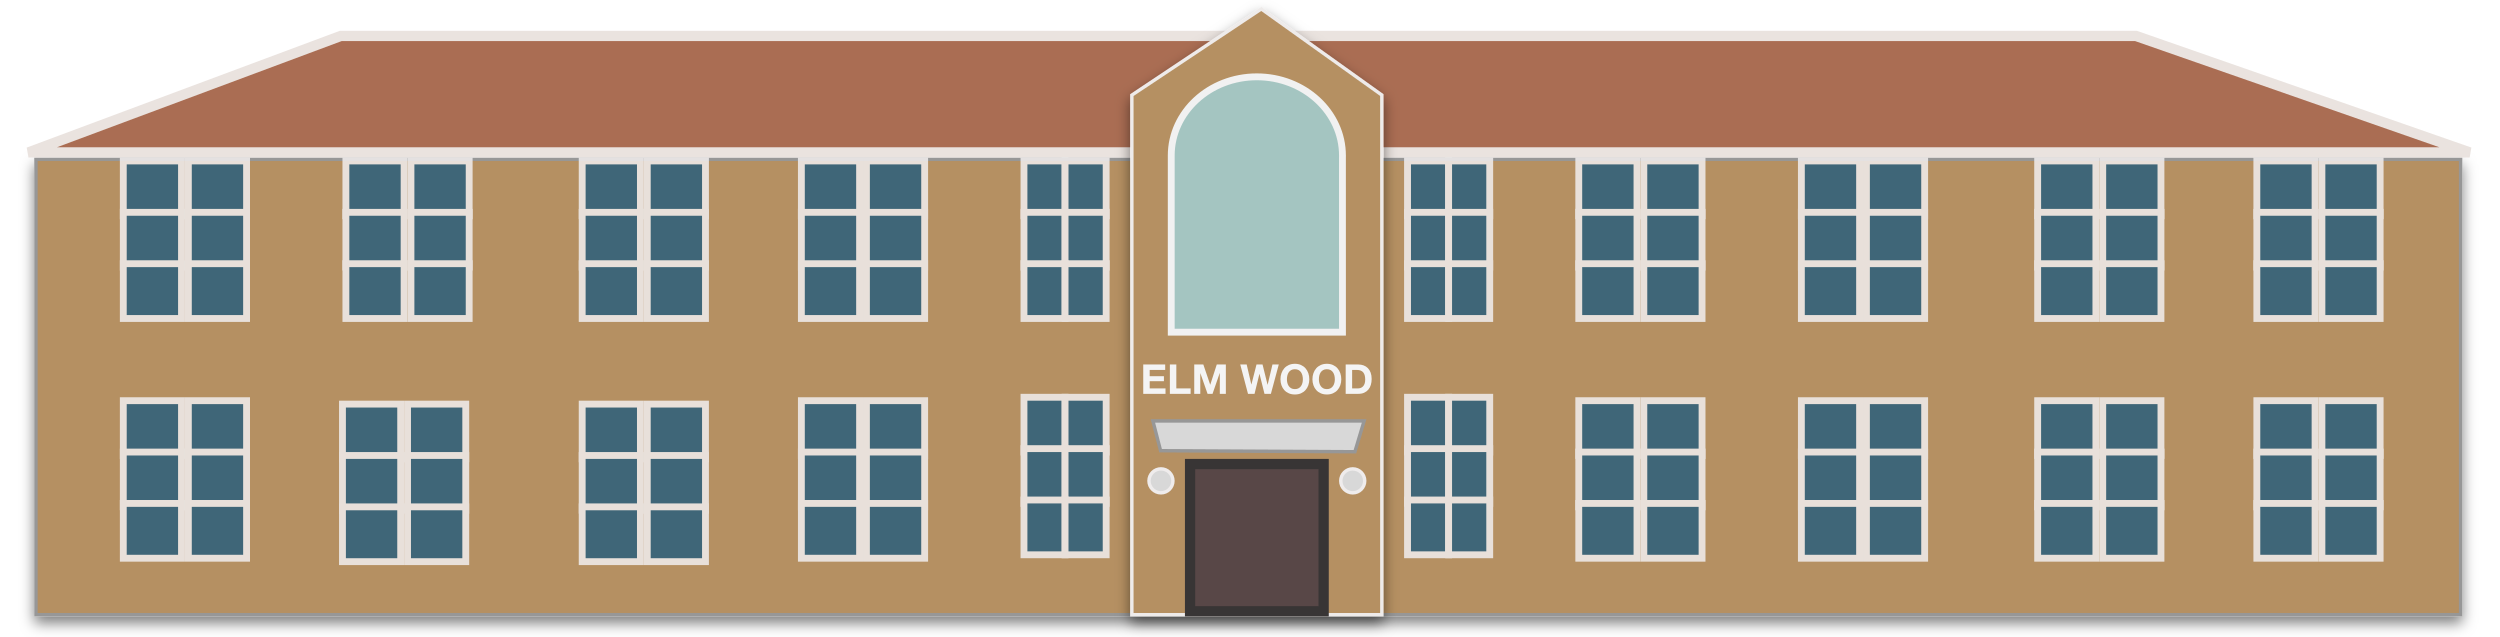
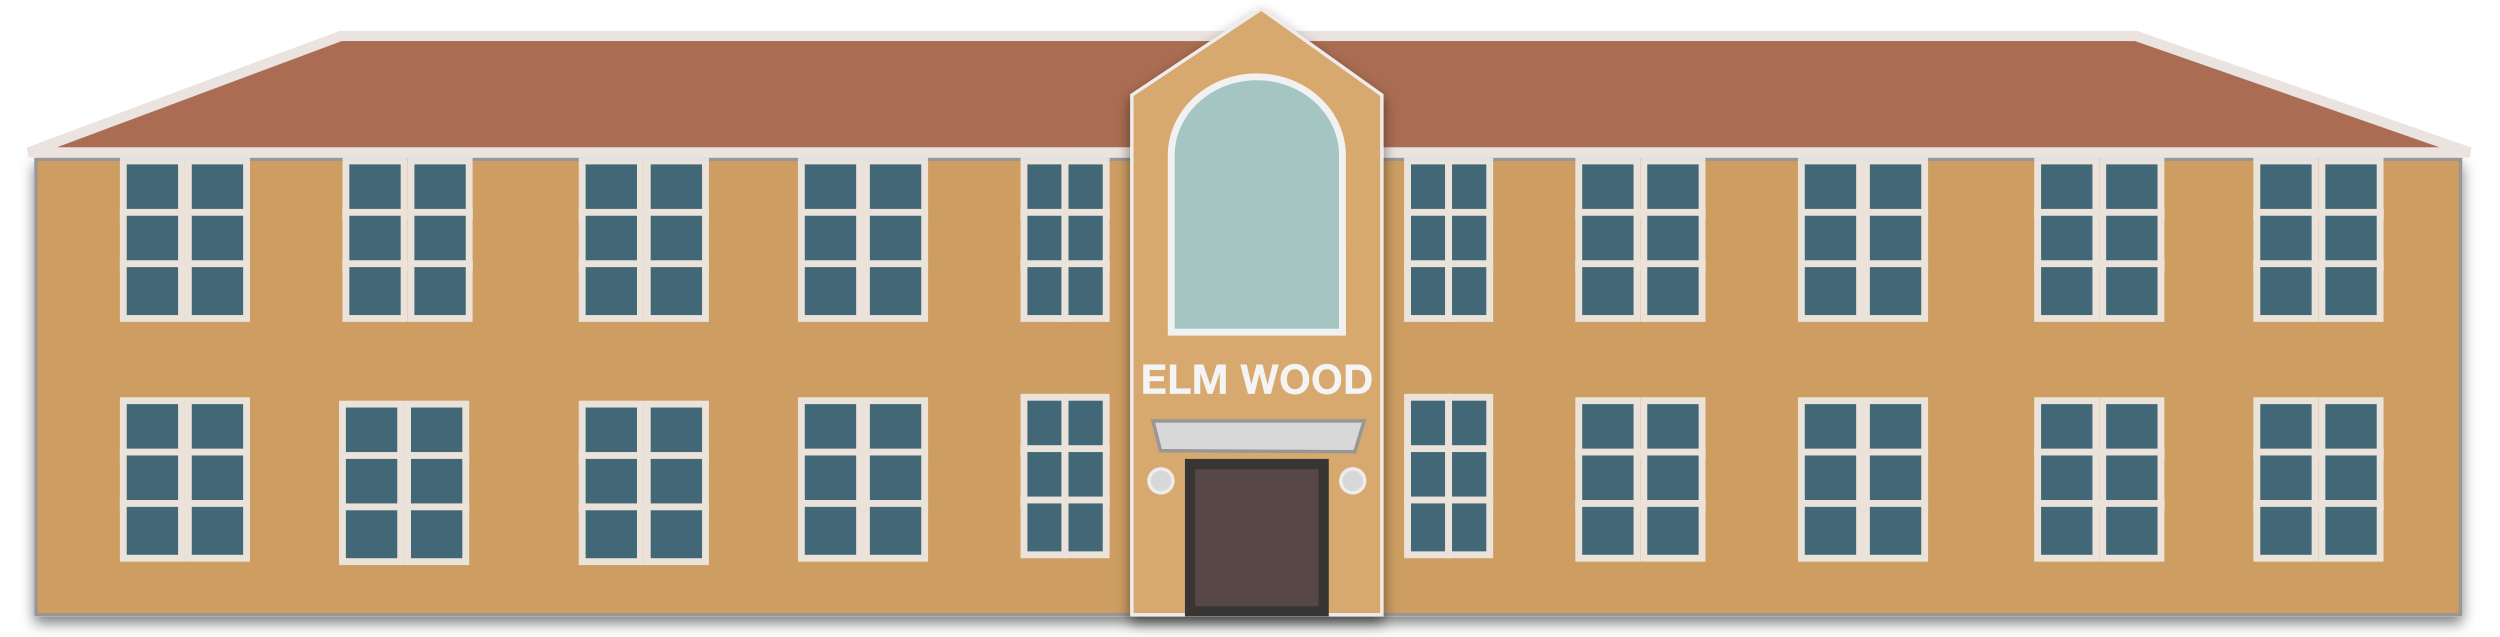
<svg xmlns="http://www.w3.org/2000/svg" xmlns:xlink="http://www.w3.org/1999/xlink" width="730px" height="186px" viewBox="0 0 730 186" version="1.1">
  <defs>
    <rect id="path-1" x="10" y="44" width="709" height="134" />
    <filter x="-1.0%" y="-3.7%" width="102.0%" height="110.4%" filterUnits="objectBoundingBox" id="filter-2">
      <feOffset dx="0" dy="2" in="SourceAlpha" result="shadowOffsetOuter1" />
      <feGaussianBlur stdDeviation="2" in="shadowOffsetOuter1" result="shadowBlurOuter1" />
      <feComposite in="shadowBlurOuter1" in2="SourceAlpha" operator="out" result="shadowBlurOuter1" />
      <feColorMatrix values="0 0 0 0 0   0 0 0 0 0   0 0 0 0 0  0 0 0 0.5 0" type="matrix" in="shadowBlurOuter1" />
    </filter>
    <polygon id="path-3" points="330 25.5 368.309 0 404 25.5 404 178 330 178" />
    <filter x="-9.5%" y="-2.8%" width="118.9%" height="107.9%" filterUnits="objectBoundingBox" id="filter-4">
      <feOffset dx="0" dy="2" in="SourceAlpha" result="shadowOffsetOuter1" />
      <feGaussianBlur stdDeviation="2" in="shadowOffsetOuter1" result="shadowBlurOuter1" />
      <feComposite in="shadowBlurOuter1" in2="SourceAlpha" operator="out" result="shadowBlurOuter1" />
      <feColorMatrix values="0 0 0 0 0   0 0 0 0 0   0 0 0 0 0  0 0 0 0.5 0" type="matrix" in="shadowBlurOuter1" />
    </filter>
  </defs>
  <g id="Page-1" stroke="none" stroke-width="1" fill="none" fill-rule="evenodd">
    <g id="Tablet" transform="translate(-31, -160)">
      <g id="school" transform="translate(31, 162)">
        <g id="building">
          <use fill="black" fill-opacity="1" filter="url(#filter-2)" xlink:href="#path-1" />
-           <rect stroke="#979797" stroke-width="1" stroke-linejoin="square" fill="#B59062" fill-rule="evenodd" x="10.5" y="44.5" width="708" height="133" />
+           <rect stroke="#979797" stroke-width="1" stroke-linejoin="square" fill="#CD9D61" fill-rule="evenodd" x="10.5" y="44.5" width="708" height="133" />
        </g>
        <path d="M623.711,8.5 L99.484,8.5 L8.315,42.5 L721.148,42.5 L623.711,8.5 Z" id="roof" stroke="#EAE3DF" stroke-width="3" fill="#AA6D53" />
        <g id="middle">
          <use fill="black" fill-opacity="1" filter="url(#filter-4)" xlink:href="#path-3" />
-           <path stroke="#EEEBEA" stroke-width="1" d="M368.299,0.607 L330.5,25.768 L330.5,177.5 L403.5,177.5 L403.5,25.757 L368.299,0.607 Z" stroke-linejoin="square" fill="#B59062" fill-rule="evenodd" />
+           <path stroke="#EEEBEA" stroke-width="1" d="M368.299,0.607 L330.5,25.768 L330.5,177.5 L403.5,177.5 L403.5,25.757 L368.299,0.607 Z" stroke-linejoin="square" fill="#D8A96F" fill-rule="evenodd" />
        </g>
        <path d="M367,20.432 C360.087,20.432 353.825,23.014 349.294,27.197 C344.792,31.352 342,37.09 342,43.432 L342,95 L392,95 L391.993,43.988 C391.998,43.803 392,43.618 392,43.432 C392,37.09 389.208,31.352 384.706,27.197 C380.175,23.014 373.913,20.432 367,20.432 Z" id="main-window" stroke="#F1F1F1" stroke-width="2" fill="#A4C5C1" />
        <g id="door" transform="translate(335, 120.41)">
          <path d="M63.328,0.5 L1.645,0.5 L3.888,9.196 L60.629,9.498 L63.328,0.5 Z" id="Rectangle" stroke="#979797" fill="#D8D8D8" />
          <rect id="Rectangle" stroke="#383535" stroke-width="3" fill="#584747" x="12.5" y="13.09" width="39" height="43" />
          <g id="light" transform="translate(56, 14)" fill="#D8D8D8" stroke="#EFECEC">
            <circle cx="4" cy="4" r="3.5" />
          </g>
          <g id="light" transform="translate(0, 14)" fill="#D8D8D8" stroke="#EFECEC">
            <circle cx="4" cy="4" r="3.5" />
          </g>
        </g>
        <path d="M340.332,113 L340.332,111.416 L335.712,111.416 L335.712,109.316 L339.864,109.316 L339.864,107.852 L335.712,107.852 L335.712,106.016 L340.236,106.016 L340.236,104.432 L333.828,104.432 L333.828,113 L340.332,113 Z M347.664,113 L347.664,111.416 L343.488,111.416 L343.488,104.432 L341.604,104.432 L341.604,113 L347.664,113 Z M350.484,113 L350.484,106.988 L350.508,106.988 L352.608,113 L354.06,113 L356.16,106.928 L356.184,106.928 L356.184,113 L357.948,113 L357.948,104.432 L355.296,104.432 L353.4,110.324 L353.376,110.324 L351.372,104.432 L348.72,104.432 L348.72,113 L350.484,113 Z M366.324,113 L367.752,107.168 L367.776,107.168 L369.228,113 L371.1,113 L373.404,104.432 L371.556,104.432 L370.152,110.336 L370.128,110.336 L368.664,104.432 L366.9,104.432 L365.412,110.264 L365.388,110.264 L364.032,104.432 L362.148,104.432 L364.416,113 L366.324,113 Z M378.108,113.192 C378.772,113.192 379.364,113.078 379.884,112.85 C380.404,112.622 380.844,112.308 381.204,111.908 C381.564,111.508 381.84,111.038 382.032,110.498 C382.224,109.958 382.32,109.376 382.32,108.752 C382.32,108.112 382.224,107.518 382.032,106.97 C381.84,106.422 381.564,105.944 381.204,105.536 C380.844,105.128 380.404,104.808 379.884,104.576 C379.364,104.344 378.772,104.228 378.108,104.228 C377.452,104.228 376.862,104.344 376.338,104.576 C375.814,104.808 375.372,105.128 375.012,105.536 C374.652,105.944 374.376,106.422 374.184,106.97 C373.992,107.518 373.896,108.112 373.896,108.752 C373.896,109.376 373.992,109.958 374.184,110.498 C374.376,111.038 374.652,111.508 375.012,111.908 C375.372,112.308 375.814,112.622 376.338,112.85 C376.862,113.078 377.452,113.192 378.108,113.192 Z M378.108,111.62 C377.684,111.62 377.324,111.538 377.028,111.374 C376.732,111.21 376.492,110.992 376.308,110.72 C376.124,110.448 375.99,110.142 375.906,109.802 C375.822,109.462 375.78,109.112 375.78,108.752 C375.78,108.376 375.822,108.012 375.906,107.66 C375.99,107.308 376.124,106.994 376.308,106.718 C376.492,106.442 376.732,106.222 377.028,106.058 C377.324,105.894 377.684,105.812 378.108,105.812 C378.532,105.812 378.892,105.894 379.188,106.058 C379.484,106.222 379.724,106.442 379.908,106.718 C380.092,106.994 380.226,107.308 380.31,107.66 C380.394,108.012 380.436,108.376 380.436,108.752 C380.436,109.112 380.394,109.462 380.31,109.802 C380.226,110.142 380.092,110.448 379.908,110.72 C379.724,110.992 379.484,111.21 379.188,111.374 C378.892,111.538 378.532,111.62 378.108,111.62 Z M387.444,113.192 C388.108,113.192 388.7,113.078 389.22,112.85 C389.74,112.622 390.18,112.308 390.54,111.908 C390.9,111.508 391.176,111.038 391.368,110.498 C391.56,109.958 391.656,109.376 391.656,108.752 C391.656,108.112 391.56,107.518 391.368,106.97 C391.176,106.422 390.9,105.944 390.54,105.536 C390.18,105.128 389.74,104.808 389.22,104.576 C388.7,104.344 388.108,104.228 387.444,104.228 C386.788,104.228 386.198,104.344 385.674,104.576 C385.15,104.808 384.708,105.128 384.348,105.536 C383.988,105.944 383.712,106.422 383.52,106.97 C383.328,107.518 383.232,108.112 383.232,108.752 C383.232,109.376 383.328,109.958 383.52,110.498 C383.712,111.038 383.988,111.508 384.348,111.908 C384.708,112.308 385.15,112.622 385.674,112.85 C386.198,113.078 386.788,113.192 387.444,113.192 Z M387.444,111.62 C387.02,111.62 386.66,111.538 386.364,111.374 C386.068,111.21 385.828,110.992 385.644,110.72 C385.46,110.448 385.326,110.142 385.242,109.802 C385.158,109.462 385.116,109.112 385.116,108.752 C385.116,108.376 385.158,108.012 385.242,107.66 C385.326,107.308 385.46,106.994 385.644,106.718 C385.828,106.442 386.068,106.222 386.364,106.058 C386.66,105.894 387.02,105.812 387.444,105.812 C387.868,105.812 388.228,105.894 388.524,106.058 C388.82,106.222 389.06,106.442 389.244,106.718 C389.428,106.994 389.562,107.308 389.646,107.66 C389.73,108.012 389.772,108.376 389.772,108.752 C389.772,109.112 389.73,109.462 389.646,109.802 C389.562,110.142 389.428,110.448 389.244,110.72 C389.06,110.992 388.82,111.21 388.524,111.374 C388.228,111.538 387.868,111.62 387.444,111.62 Z M396.636,113 C397.292,113 397.862,112.89 398.346,112.67 C398.83,112.45 399.234,112.148 399.558,111.764 C399.882,111.38 400.124,110.924 400.284,110.396 C400.444,109.868 400.524,109.292 400.524,108.668 C400.524,107.956 400.426,107.336 400.23,106.808 C400.034,106.28 399.762,105.84 399.414,105.488 C399.066,105.136 398.654,104.872 398.178,104.696 C397.702,104.52 397.188,104.432 396.636,104.432 L392.94,104.432 L392.94,113 L396.636,113 Z M396.504,111.416 L394.824,111.416 L394.824,106.016 L396.168,106.016 C396.632,106.016 397.022,106.082 397.338,106.214 C397.654,106.346 397.908,106.536 398.1,106.784 C398.292,107.032 398.43,107.33 398.514,107.678 C398.598,108.026 398.64,108.416 398.64,108.848 C398.64,109.32 398.58,109.72 398.46,110.048 C398.34,110.376 398.18,110.642 397.98,110.846 C397.78,111.05 397.552,111.196 397.296,111.284 C397.04,111.372 396.776,111.416 396.504,111.416 Z" id="ELMWOOD" fill="#F4F4F4" fill-rule="nonzero" />
        <g id="windows" transform="translate(35, 44)" fill="#2E607B" opacity="0.875" stroke="#EFECEC">
          <g id="window">
            <g id="Rectangle">
              <rect stroke-width="2" x="1" y="1" width="17" height="16" />
              <rect stroke-width="2" x="20" y="1" width="17" height="16" />
              <rect stroke-width="2" x="1" y="16" width="17" height="16" />
              <rect stroke-width="2" x="20" y="16" width="17" height="16" />
              <rect stroke-width="2" x="1" y="31" width="17" height="16" />
              <rect stroke-width="2" x="20" y="31" width="17" height="16" />
            </g>
          </g>
          <g id="window" transform="translate(0, 70)">
            <g id="Rectangle">
              <rect stroke-width="2" x="1" y="1" width="17" height="16" />
              <rect stroke-width="2" x="20" y="1" width="17" height="16" />
              <rect stroke-width="2" x="1" y="16" width="17" height="16" />
              <rect stroke-width="2" x="20" y="16" width="17" height="16" />
              <rect stroke-width="2" x="1" y="31" width="17" height="16" />
              <rect stroke-width="2" x="20" y="31" width="17" height="16" />
            </g>
          </g>
          <g id="window" transform="translate(65, 0)">
            <g id="Rectangle">
              <rect stroke-width="2" x="1" y="1" width="17" height="16" />
              <rect stroke-width="2" x="20" y="1" width="17" height="16" />
              <rect stroke-width="2" x="1" y="16" width="17" height="16" />
              <rect stroke-width="2" x="20" y="16" width="17" height="16" />
              <rect stroke-width="2" x="1" y="31" width="17" height="16" />
              <rect stroke-width="2" x="20" y="31" width="17" height="16" />
            </g>
          </g>
          <g id="window" transform="translate(134, 0)">
            <g id="Rectangle">
              <rect stroke-width="2" x="1" y="1" width="17" height="16" />
              <rect stroke-width="2" x="20" y="1" width="17" height="16" />
              <rect stroke-width="2" x="1" y="16" width="17" height="16" />
              <rect stroke-width="2" x="20" y="16" width="17" height="16" />
              <rect stroke-width="2" x="1" y="31" width="17" height="16" />
              <rect stroke-width="2" x="20" y="31" width="17" height="16" />
            </g>
          </g>
          <g id="window" transform="translate(134, 71)">
            <g id="Rectangle">
              <rect stroke-width="2" x="1" y="1" width="17" height="16" />
              <rect stroke-width="2" x="20" y="1" width="17" height="16" />
              <rect stroke-width="2" x="1" y="16" width="17" height="16" />
              <rect stroke-width="2" x="20" y="16" width="17" height="16" />
              <rect stroke-width="2" x="1" y="31" width="17" height="16" />
              <rect stroke-width="2" x="20" y="31" width="17" height="16" />
            </g>
          </g>
          <g id="window" transform="translate(64, 71)">
            <g id="Rectangle">
              <rect stroke-width="2" x="1" y="1" width="17" height="16" />
              <rect stroke-width="2" x="20" y="1" width="17" height="16" />
              <rect stroke-width="2" x="1" y="16" width="17" height="16" />
              <rect stroke-width="2" x="20" y="16" width="17" height="16" />
              <rect stroke-width="2" x="1" y="31" width="17" height="16" />
              <rect stroke-width="2" x="20" y="31" width="17" height="16" />
            </g>
          </g>
          <g id="window" transform="translate(198, 0)">
            <g id="Rectangle">
              <rect stroke-width="2" x="1" y="1" width="17" height="16" />
              <rect stroke-width="2" x="20" y="1" width="17" height="16" />
              <rect stroke-width="2" x="1" y="16" width="17" height="16" />
              <rect stroke-width="2" x="20" y="16" width="17" height="16" />
              <rect stroke-width="2" x="1" y="31" width="17" height="16" />
              <rect stroke-width="2" x="20" y="31" width="17" height="16" />
            </g>
          </g>
          <g id="window" transform="translate(425, 0)">
            <g id="Rectangle">
              <rect stroke-width="2" x="1" y="1" width="17" height="16" />
              <rect stroke-width="2" x="20" y="1" width="17" height="16" />
              <rect stroke-width="2" x="1" y="16" width="17" height="16" />
              <rect stroke-width="2" x="20" y="16" width="17" height="16" />
              <rect stroke-width="2" x="1" y="31" width="17" height="16" />
              <rect stroke-width="2" x="20" y="31" width="17" height="16" />
            </g>
          </g>
          <g id="window" transform="translate(425, 70)">
            <g id="Rectangle">
              <rect stroke-width="2" x="1" y="1" width="17" height="16" />
              <rect stroke-width="2" x="20" y="1" width="17" height="16" />
              <rect stroke-width="2" x="1" y="16" width="17" height="16" />
              <rect stroke-width="2" x="20" y="16" width="17" height="16" />
              <rect stroke-width="2" x="1" y="31" width="17" height="16" />
              <rect stroke-width="2" x="20" y="31" width="17" height="16" />
            </g>
          </g>
          <g id="window" transform="translate(490, 0)">
            <g id="Rectangle">
              <rect stroke-width="2" x="1" y="1" width="17" height="16" />
              <rect stroke-width="2" x="20" y="1" width="17" height="16" />
              <rect stroke-width="2" x="1" y="16" width="17" height="16" />
              <rect stroke-width="2" x="20" y="16" width="17" height="16" />
              <rect stroke-width="2" x="1" y="31" width="17" height="16" />
              <rect stroke-width="2" x="20" y="31" width="17" height="16" />
            </g>
          </g>
          <g id="window" transform="translate(490, 70)">
            <g id="Rectangle">
              <rect stroke-width="2" x="1" y="1" width="17" height="16" />
              <rect stroke-width="2" x="20" y="1" width="17" height="16" />
              <rect stroke-width="2" x="1" y="16" width="17" height="16" />
              <rect stroke-width="2" x="20" y="16" width="17" height="16" />
              <rect stroke-width="2" x="1" y="31" width="17" height="16" />
              <rect stroke-width="2" x="20" y="31" width="17" height="16" />
            </g>
          </g>
          <g id="window" transform="translate(559, 0)">
            <g id="Rectangle">
              <rect stroke-width="2" x="1" y="1" width="17" height="16" />
              <rect stroke-width="2" x="20" y="1" width="17" height="16" />
              <rect stroke-width="2" x="1" y="16" width="17" height="16" />
              <rect stroke-width="2" x="20" y="16" width="17" height="16" />
              <rect stroke-width="2" x="1" y="31" width="17" height="16" />
              <rect stroke-width="2" x="20" y="31" width="17" height="16" />
            </g>
          </g>
          <g id="window" transform="translate(559, 70)">
            <g id="Rectangle">
              <rect stroke-width="2" x="1" y="1" width="17" height="16" />
              <rect stroke-width="2" x="20" y="1" width="17" height="16" />
              <rect stroke-width="2" x="1" y="16" width="17" height="16" />
              <rect stroke-width="2" x="20" y="16" width="17" height="16" />
              <rect stroke-width="2" x="1" y="31" width="17" height="16" />
              <rect stroke-width="2" x="20" y="31" width="17" height="16" />
            </g>
          </g>
          <g id="window" transform="translate(623, 0)">
            <g id="Rectangle">
              <rect stroke-width="2" x="1" y="1" width="17" height="16" />
              <rect stroke-width="2" x="20" y="1" width="17" height="16" />
              <rect stroke-width="2" x="1" y="16" width="17" height="16" />
              <rect stroke-width="2" x="20" y="16" width="17" height="16" />
              <rect stroke-width="2" x="1" y="31" width="17" height="16" />
              <rect stroke-width="2" x="20" y="31" width="17" height="16" />
            </g>
          </g>
          <g id="window" transform="translate(623, 70)">
            <g id="Rectangle">
              <rect stroke-width="2" x="1" y="1" width="17" height="16" />
              <rect stroke-width="2" x="20" y="1" width="17" height="16" />
              <rect stroke-width="2" x="1" y="16" width="17" height="16" />
              <rect stroke-width="2" x="20" y="16" width="17" height="16" />
              <rect stroke-width="2" x="1" y="31" width="17" height="16" />
              <rect stroke-width="2" x="20" y="31" width="17" height="16" />
            </g>
          </g>
          <g id="window" transform="translate(198, 70)">
            <g id="Rectangle">
              <rect stroke-width="2" x="1" y="1" width="17" height="16" />
              <rect stroke-width="2" x="20" y="1" width="17" height="16" />
              <rect stroke-width="2" x="1" y="16" width="17" height="16" />
              <rect stroke-width="2" x="20" y="16" width="17" height="16" />
              <rect stroke-width="2" x="1" y="31" width="17" height="16" />
              <rect stroke-width="2" x="20" y="31" width="17" height="16" />
            </g>
          </g>
          <g id="window-narrow" transform="translate(375, 0)">
            <g id="Rectangle">
              <rect stroke-width="2" x="1" y="1" width="12" height="16" />
              <rect stroke-width="2" x="13" y="1" width="12" height="16" />
              <rect stroke-width="2" x="1" y="16" width="12" height="16" />
              <rect stroke-width="2" x="13" y="16" width="12" height="16" />
              <rect stroke-width="2" x="1" y="31" width="12" height="16" />
              <rect stroke-width="2" x="13" y="31" width="12" height="16" />
            </g>
          </g>
          <g id="window-narrow" transform="translate(375, 69)">
            <g id="Rectangle">
              <rect stroke-width="2" x="1" y="1" width="12" height="16" />
              <rect stroke-width="2" x="13" y="1" width="12" height="16" />
              <rect stroke-width="2" x="1" y="16" width="12" height="16" />
              <rect stroke-width="2" x="13" y="16" width="12" height="16" />
              <rect stroke-width="2" x="1" y="31" width="12" height="16" />
              <rect stroke-width="2" x="13" y="31" width="12" height="16" />
            </g>
          </g>
          <g id="window-narrow" transform="translate(263, 0)">
            <g id="Rectangle">
              <rect stroke-width="2" x="1" y="1" width="12" height="16" />
              <rect stroke-width="2" x="13" y="1" width="12" height="16" />
              <rect stroke-width="2" x="1" y="16" width="12" height="16" />
              <rect stroke-width="2" x="13" y="16" width="12" height="16" />
              <rect stroke-width="2" x="1" y="31" width="12" height="16" />
              <rect stroke-width="2" x="13" y="31" width="12" height="16" />
            </g>
          </g>
          <g id="window-narrow" transform="translate(263, 69)">
            <g id="Rectangle">
              <rect stroke-width="2" x="1" y="1" width="12" height="16" />
              <rect stroke-width="2" x="13" y="1" width="12" height="16" />
              <rect stroke-width="2" x="1" y="16" width="12" height="16" />
              <rect stroke-width="2" x="13" y="16" width="12" height="16" />
              <rect stroke-width="2" x="1" y="31" width="12" height="16" />
              <rect stroke-width="2" x="13" y="31" width="12" height="16" />
            </g>
          </g>
        </g>
      </g>
    </g>
  </g>
</svg>
